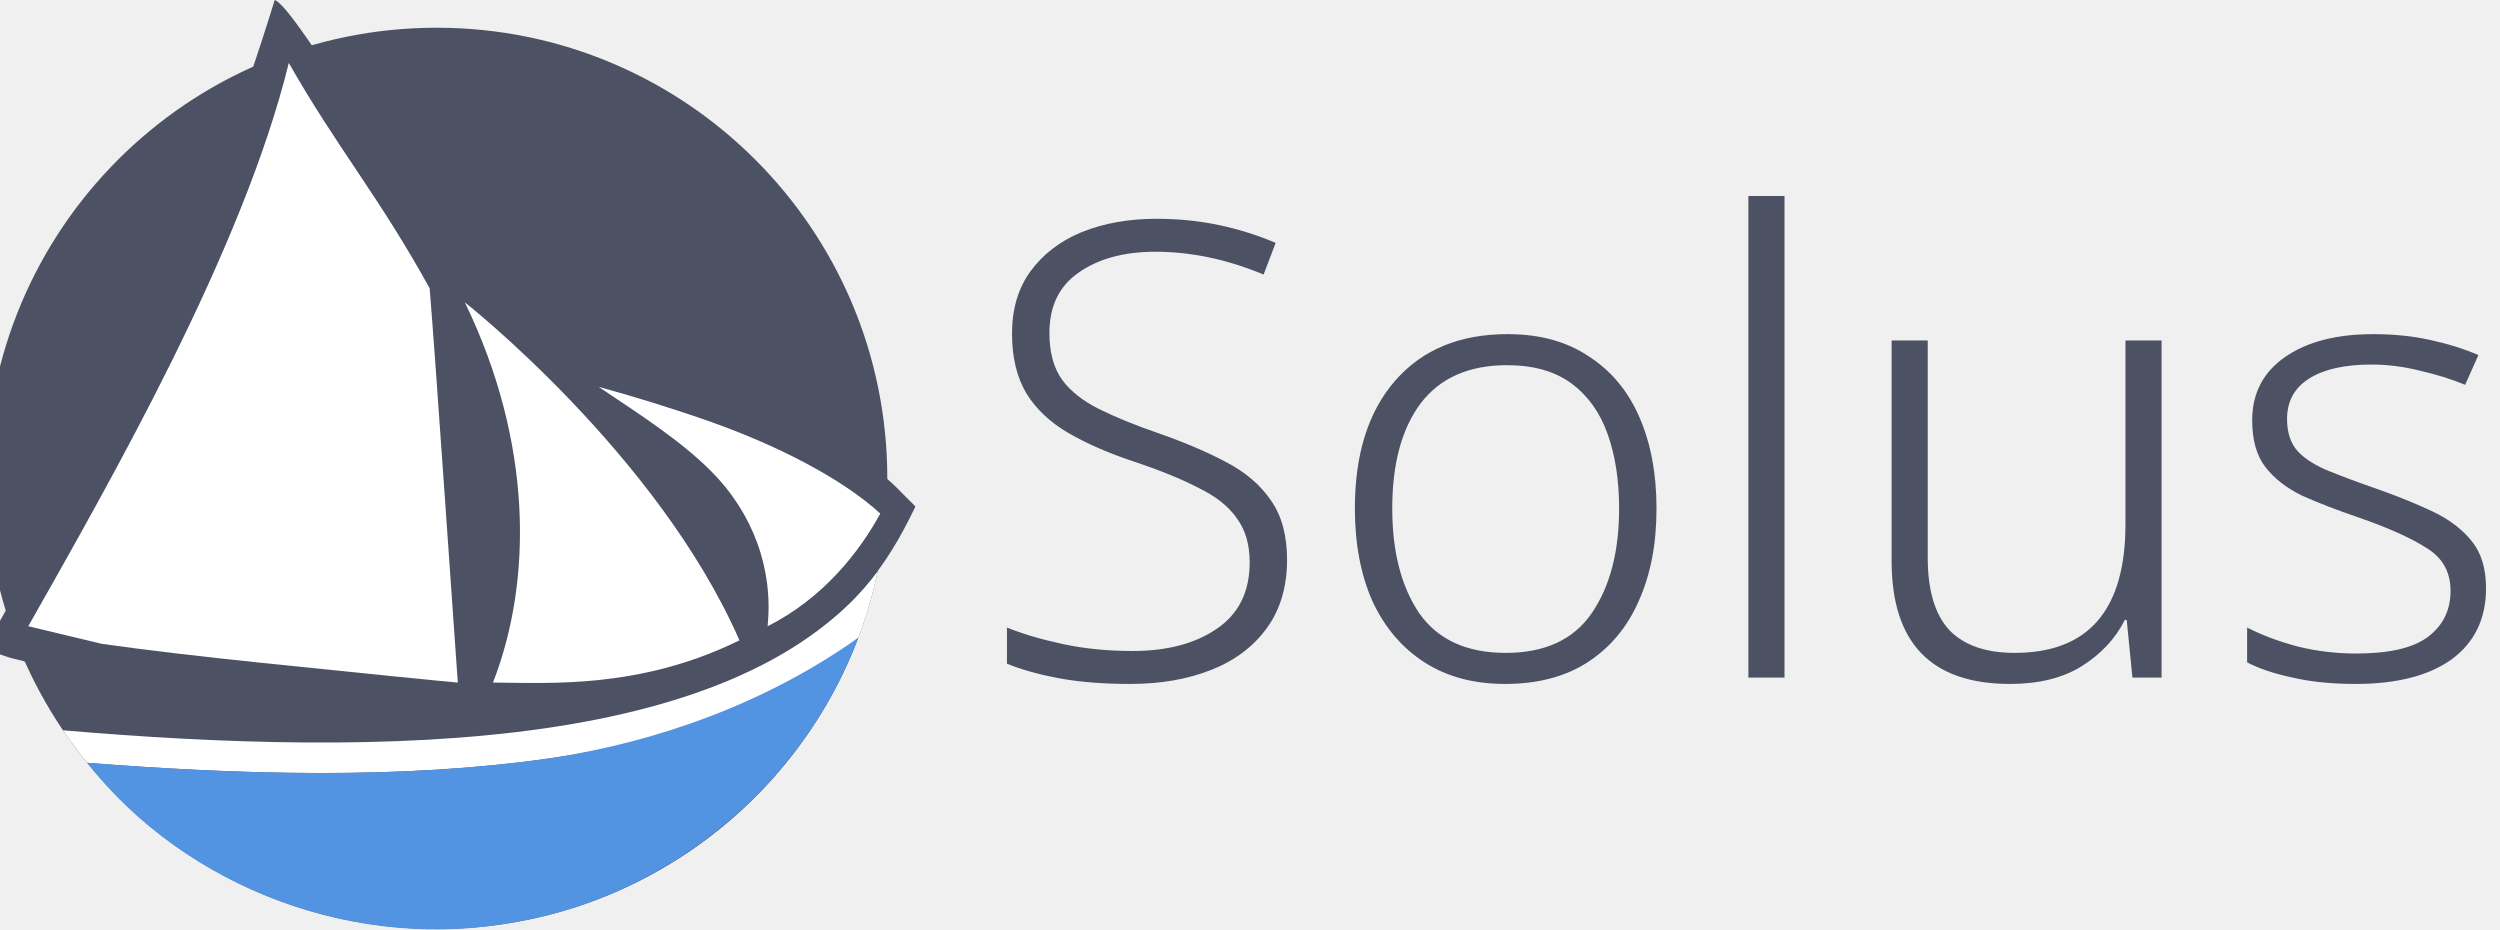
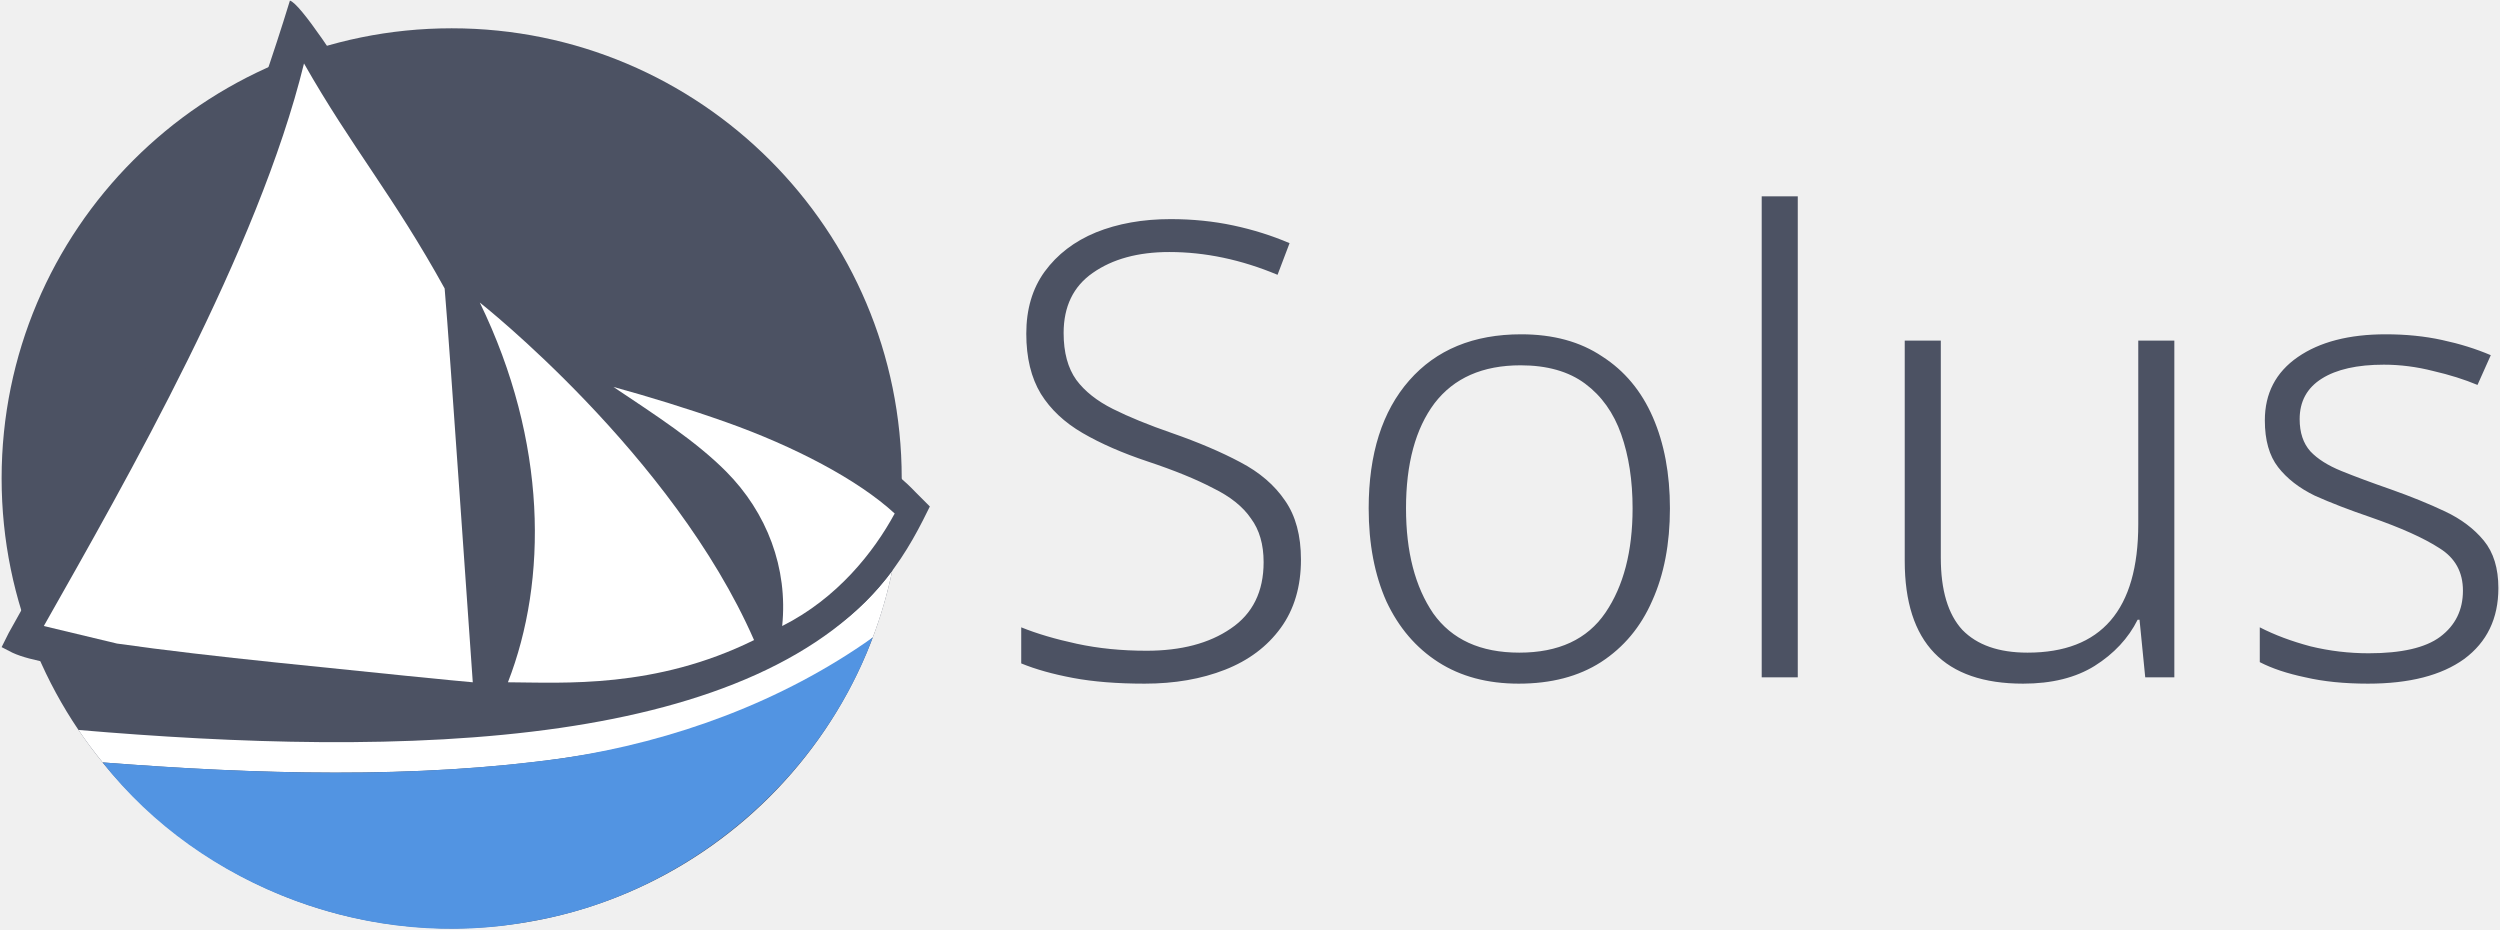
<svg xmlns="http://www.w3.org/2000/svg" width="1336.669" height="496.941" viewBox="0 0 322.583 132" id="svg6473" version="1.1">
  <defs id="defs6475" />
-   <g id="layer1" transform="translate(-22.21875,-916.3622)">
+   <g id="layer1" transform="matrix(0.9987028,0,0,0.9987029,-19.99949,-915.0879)">
    <path style="font-weight:300;font-size:90px;line-height:1.25;font-family:Roboto;-inkscape-font-specification:'Roboto Light';letter-spacing:0px;word-spacing:0px;fill:#4c5263;stroke-width:1px" d="m 188.773,995.856 q 0,5.76 -2.88,9.72 -2.88,3.96 -7.92,5.94 -5.04,1.98 -11.43,1.98 -5.85,0 -10.17,-0.81 -4.32,-0.81 -7.38,-2.07 v -5.13 q 3.33,1.35 7.92,2.34 4.59,0.99 9.9,0.99 7.38,0 11.97,-3.15 4.68,-3.15 4.68,-9.45 0,-3.78 -1.8,-6.21 -1.71,-2.52 -5.4,-4.32 -3.6,-1.89 -9.27,-3.78 -5.4,-1.8 -9.27,-4.05 -3.87,-2.25 -5.94,-5.58 -2.07,-3.42 -2.07,-8.55 0,-5.22 2.61,-8.82 2.7,-3.69 7.29,-5.58 4.68,-1.89 10.62,-1.89 4.68,0 8.91,0.9 4.23,0.9 8.01,2.52 l -1.71,4.5 q -7.74,-3.24 -15.39,-3.24 -6.66,0 -10.89,2.97 -4.14,2.88 -4.14,8.55 0,4.14 1.8,6.66 1.8,2.43 5.22,4.14 3.42,1.71 8.37,3.42 5.67,1.98 9.72,4.14 4.14,2.16 6.39,5.49 2.25,3.24 2.25,8.37 z m 52.47,-7.29 q 0,7.56 -2.52,13.14 -2.43,5.58 -7.29,8.73 -4.77,3.06 -11.7,3.06 -6.66,0 -11.43,-3.06 -4.77,-3.06 -7.38,-8.64 -2.52,-5.67 -2.52,-13.23 0,-11.61 5.76,-18.18 5.76,-6.57 15.93,-6.57 6.84,0 11.52,3.15 4.77,3.06 7.2,8.64 2.43,5.58 2.43,12.96 z m -37.53,0 q 0,9.27 3.87,14.94 3.96,5.58 12.24,5.58 8.37,0 12.24,-5.67 3.87,-5.67 3.87,-14.85 0,-5.94 -1.62,-10.53 -1.62,-4.59 -5.13,-7.2 -3.51,-2.61 -9.18,-2.61 -8.1,0 -12.24,5.4 -4.05,5.4 -4.05,14.94 z m 55.71,24.03 h -5.13 v -68.4 h 5.13 z m 53.55,-47.88 v 47.88 h -4.14 l -0.81,-8.19 h -0.27 q -1.98,3.96 -6.12,6.57 -4.05,2.52 -10.17,2.52 -16.83,0 -16.83,-17.46 v -31.32 h 5.13 v 30.87 q 0,6.93 3.06,10.26 3.15,3.24 9.27,3.24 15.75,0 15.75,-18.27 v -26.1 z m 46.08,35.19 q 0,6.48 -4.86,10.08 -4.86,3.51 -13.68,3.51 -5.04,0 -8.91,-0.9 -3.87,-0.81 -6.48,-2.16 v -4.95 q 3.15,1.62 7.2,2.7 4.05,0.99 8.28,0.99 7.02,0 10.17,-2.34 3.24,-2.43 3.24,-6.57 0,-3.96 -3.33,-6.03 -3.33,-2.16 -9.81,-4.41 -4.5,-1.53 -7.92,-3.06 -3.33,-1.62 -5.22,-4.05 -1.89,-2.43 -1.89,-6.66 0,-5.76 4.68,-9 4.68,-3.24 12.51,-3.24 4.32,0 8.01,0.81 3.78,0.81 6.93,2.16 l -1.89,4.23 q -2.79,-1.17 -6.3,-1.98 -3.51,-0.9 -7.02,-0.9 -5.67,0 -8.82,1.98 -3.15,1.98 -3.15,5.76 0,2.88 1.53,4.59 1.53,1.62 4.41,2.79 2.88,1.17 7.02,2.61 4.32,1.53 7.74,3.15 3.42,1.62 5.49,4.14 2.07,2.52 2.07,6.75 z" id="text4683" aria-label="Solus" />
    <g id="g4802" transform="translate(872.7857,1728.866)">
      <circle style="fill:#4c5263;fill-opacity:1;stroke:none;stroke-width:3;stroke-miterlimit:4;stroke-dasharray:none;stroke-opacity:1" id="circle4804" cx="-804.786" cy="-744.566" r="64" />
      <path style="color:#000000;font-style:normal;font-variant:normal;font-weight:normal;font-stretch:normal;font-size:medium;line-height:normal;font-family:sans-serif;text-indent:0;text-align:start;text-decoration:none;text-decoration-line:none;text-decoration-style:solid;text-decoration-color:#000000;letter-spacing:normal;word-spacing:normal;text-transform:none;writing-mode:lr-tb;direction:ltr;baseline-shift:baseline;text-anchor:start;white-space:normal;clip-rule:nonzero;display:inline;overflow:visible;visibility:visible;opacity:1;isolation:auto;mix-blend-mode:normal;color-interpolation:sRGB;color-interpolation-filters:linearRGB;solid-color:#000000;solid-opacity:1;fill:#4c5263;fill-opacity:1;fill-rule:evenodd;stroke:none;stroke-width:4.318;stroke-linecap:butt;stroke-linejoin:miter;stroke-miterlimit:4;stroke-dasharray:none;stroke-dashoffset:0;stroke-opacity:1;color-rendering:auto;image-rendering:auto;shape-rendering:auto;text-rendering:auto;enable-background:accumulate" d="m -827.789,-812.503 c -9.631,31.459 -23.864,61.334 -39.997,89.938 l -1,2 1.542,0.794 c 1.353,0.628 3.135,1.051 5.547,1.533 2.412,0.482 5.379,0.963 8.713,1.439 6.668,0.953 14.798,1.884 22.686,2.703 15.775,1.639 30.582,2.834 30.582,2.834 l 2.52,0.203 -0.193,-2.521 c 0,0 -3.907,-50.83 -4.637,-59.182 l -0.039,-0.451 -0.219,-0.398 c -4.624,-7.384 -22.587,-38.023 -25.504,-38.892 z m 2.003,8.938 c 6.828,12.012 12.727,18.822 20,32 0.726,8.398 3.583,51.759 3.891,55.765 -2.158,-0.176 -13.548,-1.093 -27.959,-2.59 -7.856,-0.816 -15.948,-1.743 -22.52,-2.682 -3.286,-0.469 -6.192,-0.944 -8.477,-1.4 -1.127,-0.225 -1.152,-0.881 -1.936,-1.093 11.783,-20.819 30.499,-53.468 37,-80 z" id="path4806" />
      <path style="color:#000000;font-style:normal;font-variant:normal;font-weight:normal;font-stretch:normal;font-size:medium;line-height:normal;font-family:sans-serif;text-indent:0;text-align:start;text-decoration:none;text-decoration-line:none;text-decoration-style:solid;text-decoration-color:#000000;letter-spacing:normal;word-spacing:normal;text-transform:none;writing-mode:lr-tb;direction:ltr;baseline-shift:baseline;text-anchor:start;white-space:normal;clip-rule:nonzero;display:inline;overflow:visible;visibility:visible;opacity:1;isolation:auto;mix-blend-mode:normal;color-interpolation:sRGB;color-interpolation-filters:linearRGB;solid-color:#000000;solid-opacity:1;fill:#ffffff;fill-opacity:1;fill-rule:evenodd;stroke:none;stroke-width:4.318;stroke-linecap:butt;stroke-linejoin:miter;stroke-miterlimit:4;stroke-dasharray:none;stroke-dashoffset:0;stroke-opacity:1;color-rendering:auto;image-rendering:auto;shape-rendering:auto;text-rendering:auto;enable-background:accumulate" d="m -742.143,-731.415 c -9.346,12.608 -26.609,19.346 -47.175,22.334 -21.457,3.118 -46.338,2.191 -68.539,0.295 1.063,1.588 2.23,3.128 3.432,4.615 21.372,1.694 44.918,2.387 65.728,-0.637 17.356,-2.522 33.04,-7.638 43.799,-17.146 1.174,-3.057 2.139,-6.443 2.755,-9.461 z" id="path4808" />
      <path style="color:#000000;font-style:normal;font-variant:normal;font-weight:normal;font-stretch:normal;font-size:medium;line-height:normal;font-family:sans-serif;text-indent:0;text-align:start;text-decoration:none;text-decoration-line:none;text-decoration-style:solid;text-decoration-color:#000000;letter-spacing:normal;word-spacing:normal;text-transform:none;writing-mode:lr-tb;direction:ltr;baseline-shift:baseline;text-anchor:start;white-space:normal;clip-rule:nonzero;display:inline;overflow:visible;visibility:visible;opacity:1;isolation:auto;mix-blend-mode:normal;color-interpolation:sRGB;color-interpolation-filters:linearRGB;solid-color:#000000;solid-opacity:1;fill:#4c5263;fill-opacity:1;fill-rule:evenodd;stroke:none;stroke-width:4.318;stroke-linecap:butt;stroke-linejoin:miter;stroke-miterlimit:4;stroke-dasharray:none;stroke-dashoffset:0;stroke-opacity:1;color-rendering:auto;image-rendering:auto;shape-rendering:auto;text-rendering:auto;enable-background:accumulate" d="m -793.786,-765.566 -1.029,4.5 c 10.049,6.721 19.625,12.59 25.844,18.83 6.219,6.24 9.133,12.381 6.77,20.98 l -1.102,4.014 3.916,-1.41 c 12.235,-4.402 18.049,-12.933 21.601,-19.914 l 1,-2 -2,-2 c -5.963,-6.28 -15.174,-10.442 -25.861,-14.231 -10.687,-3.789 -22.326,-7.126 -29.139,-8.769 z m 11.936,7.951 c 4.973,1.367 10.391,2.985 15.76,4.889 9.741,3.453 18.963,7.894 24.174,12.693 -2.98,5.495 -7.524,11.833 -15.363,15.771 0.841,-8.222 -2.782,-15.151 -8.633,-21.021 -4.318,-4.333 -9.958,-8.325 -15.938,-12.332 z" id="path4810" />
      <circle r="64.075" cy="-744.641" cx="-804.711" id="circle4812" style="fill:#500000;fill-opacity:0;stroke:none;stroke-width:3;stroke-miterlimit:4;stroke-dasharray:none;stroke-opacity:1" />
      <path style="fill:#5294e2;fill-opacity:1;stroke:none;stroke-width:3;stroke-miterlimit:4;stroke-dasharray:none;stroke-opacity:1" d="m -788.701,-704.809 c -21.748,3.069 -43.9,2.308 -65.724,0.639 14.044,17.91 38.453,26.936 61,22.586 21.76,-3.74 40.833,-19.676 48.517,-40.35 -12.922,9.166 -28.189,14.729 -43.792,17.126 z" id="path4814" />
      <path id="path4816" d="m -800.786,-769.566 c 9.639,19.855 9.647,39.499 4,54 7.952,0.048 20.928,0.94 35,-6 -11.566,-26.41 -39,-48 -39,-48 z" style="fill:#ffffff;fill-opacity:1;fill-rule:evenodd;stroke:none;stroke-width:1px;stroke-linecap:butt;stroke-linejoin:miter;stroke-opacity:1" />
      <path style="fill:#ffffff;fill-opacity:1;fill-rule:evenodd;stroke:none;stroke-width:4.318;stroke-linecap:butt;stroke-linejoin:miter;stroke-miterlimit:4;stroke-dasharray:none;stroke-opacity:1" d="m -825.786,-803.566 c -6.501,26.532 -25.218,59.182 -37,80 l 10.415,2.496 c 6.571,0.939 14.663,1.865 22.52,2.682 14.41,1.497 25.907,2.646 28.066,2.823 -0.308,-4.009 -3.274,-47.6 -4,-56 -7.273,-13.178 -13.172,-19.988 -20,-32 z" id="path4819" />
      <path style="fill:#ffffff;fill-opacity:1;fill-rule:evenodd;stroke:none;stroke-width:4.318;stroke-linecap:butt;stroke-linejoin:miter;stroke-miterlimit:4;stroke-dasharray:none;stroke-opacity:1" d="m -781.786,-757.566 c 5.981,4.008 11.68,7.666 16,12 5.85,5.87 8.84,13.779 8,22 7.838,-3.938 13.02,-10.506 16,-16 -5.211,-4.799 -14.26,-9.547 -24,-13 -5.371,-1.904 -11.025,-3.633 -16,-5 z" id="path4821" />
    </g>
  </g>
</svg>
